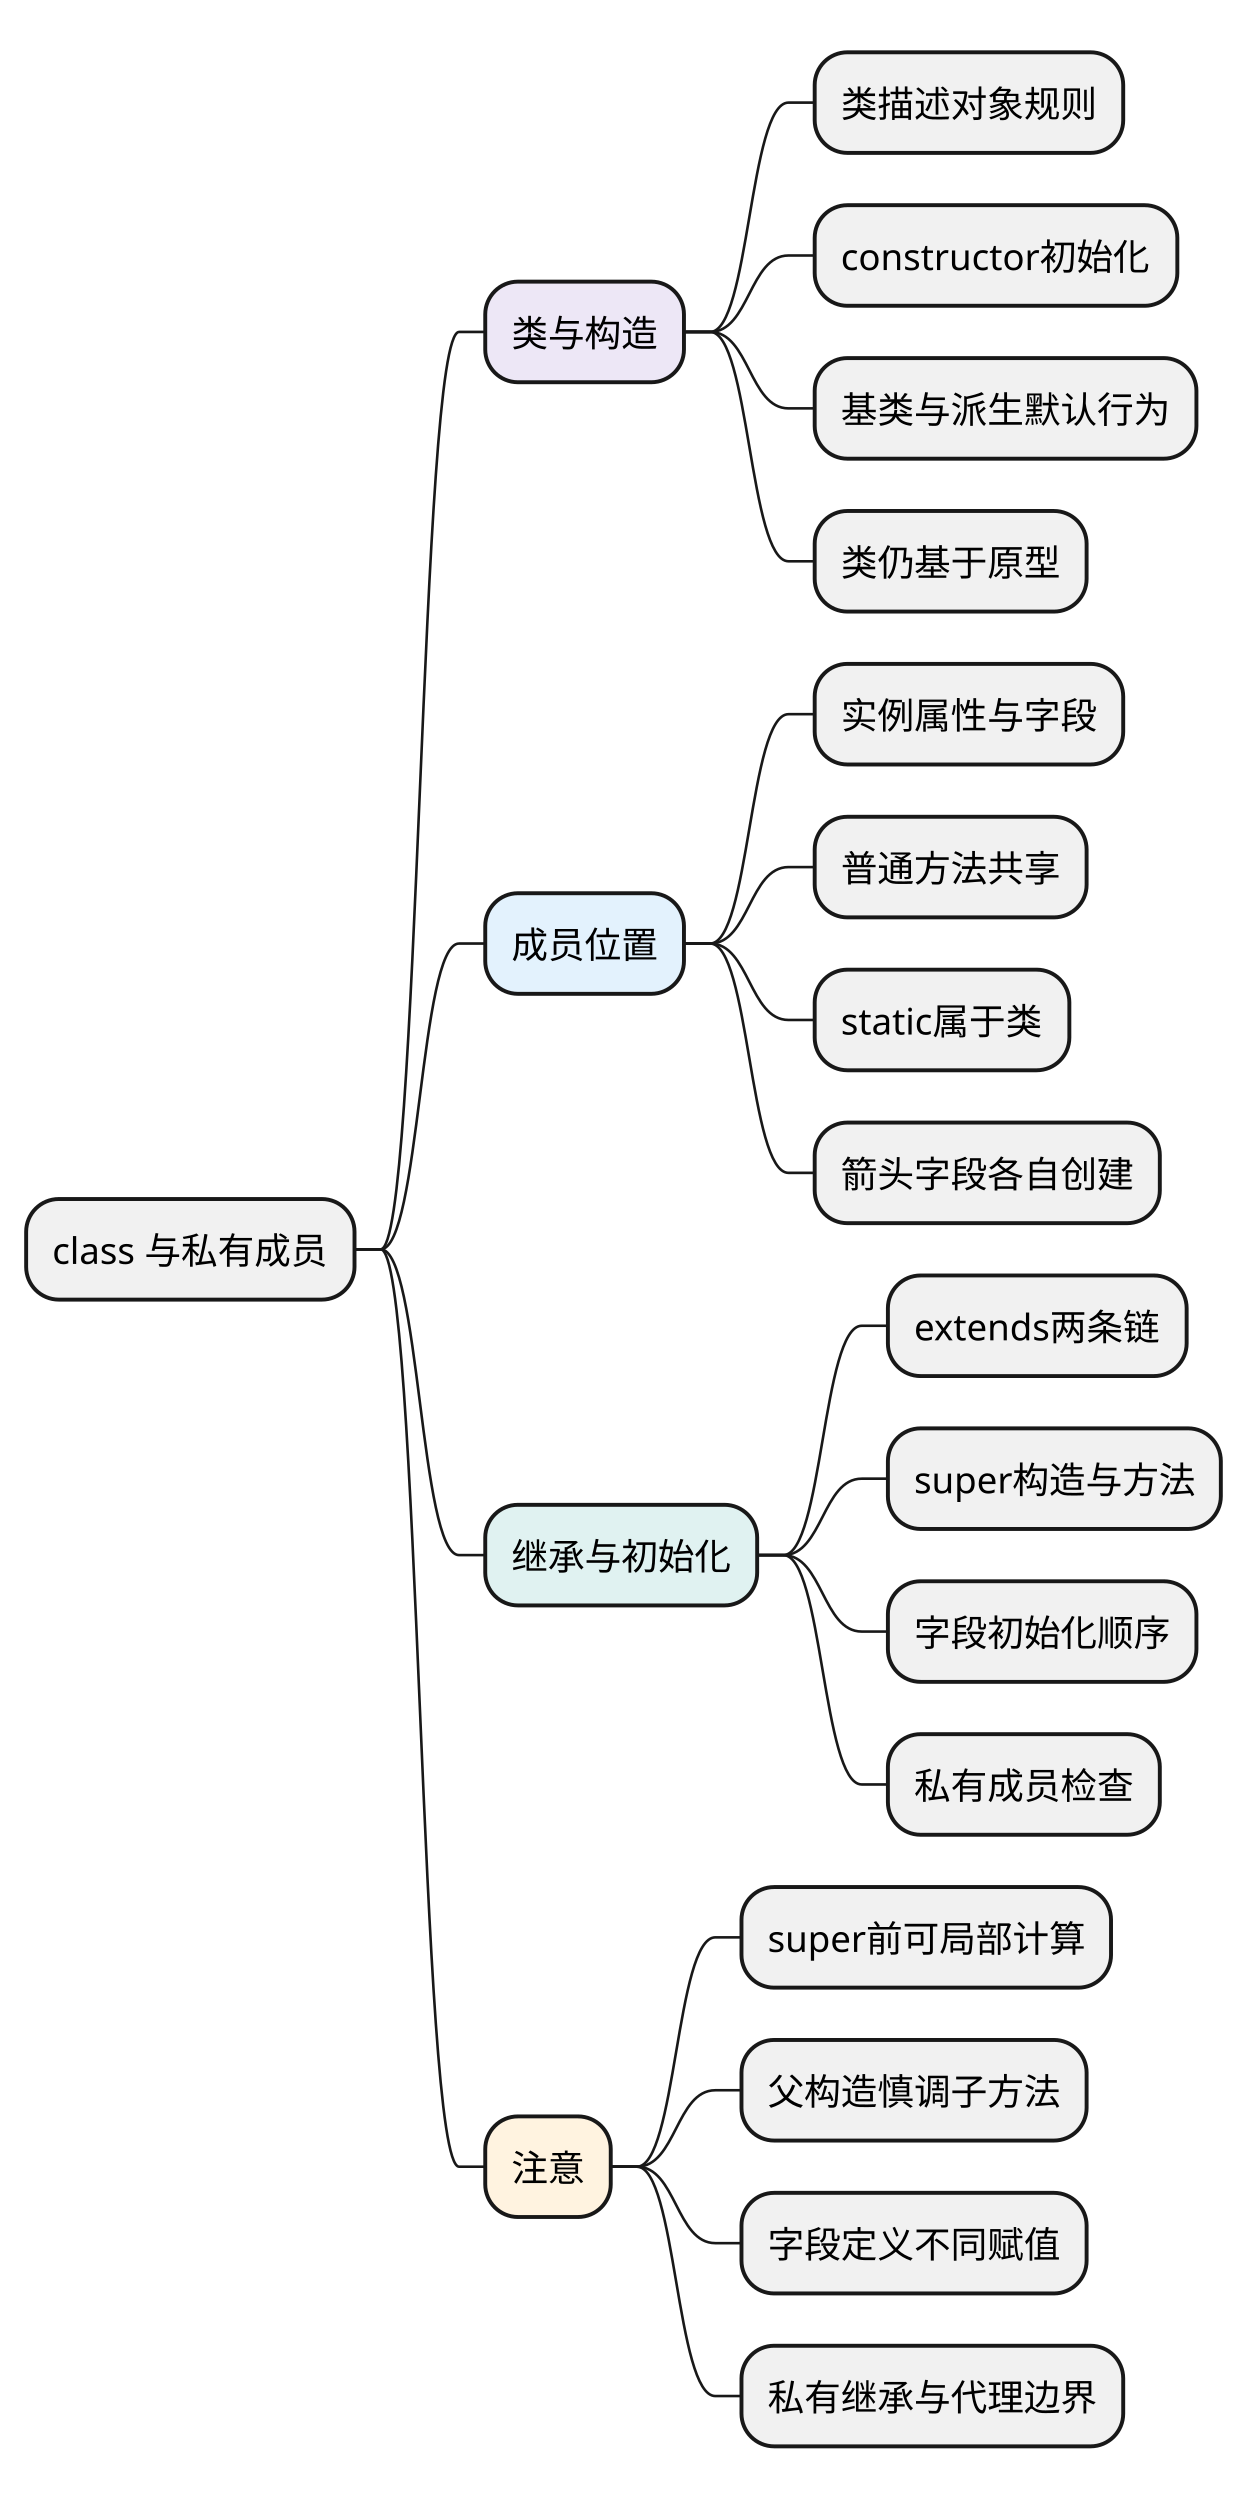
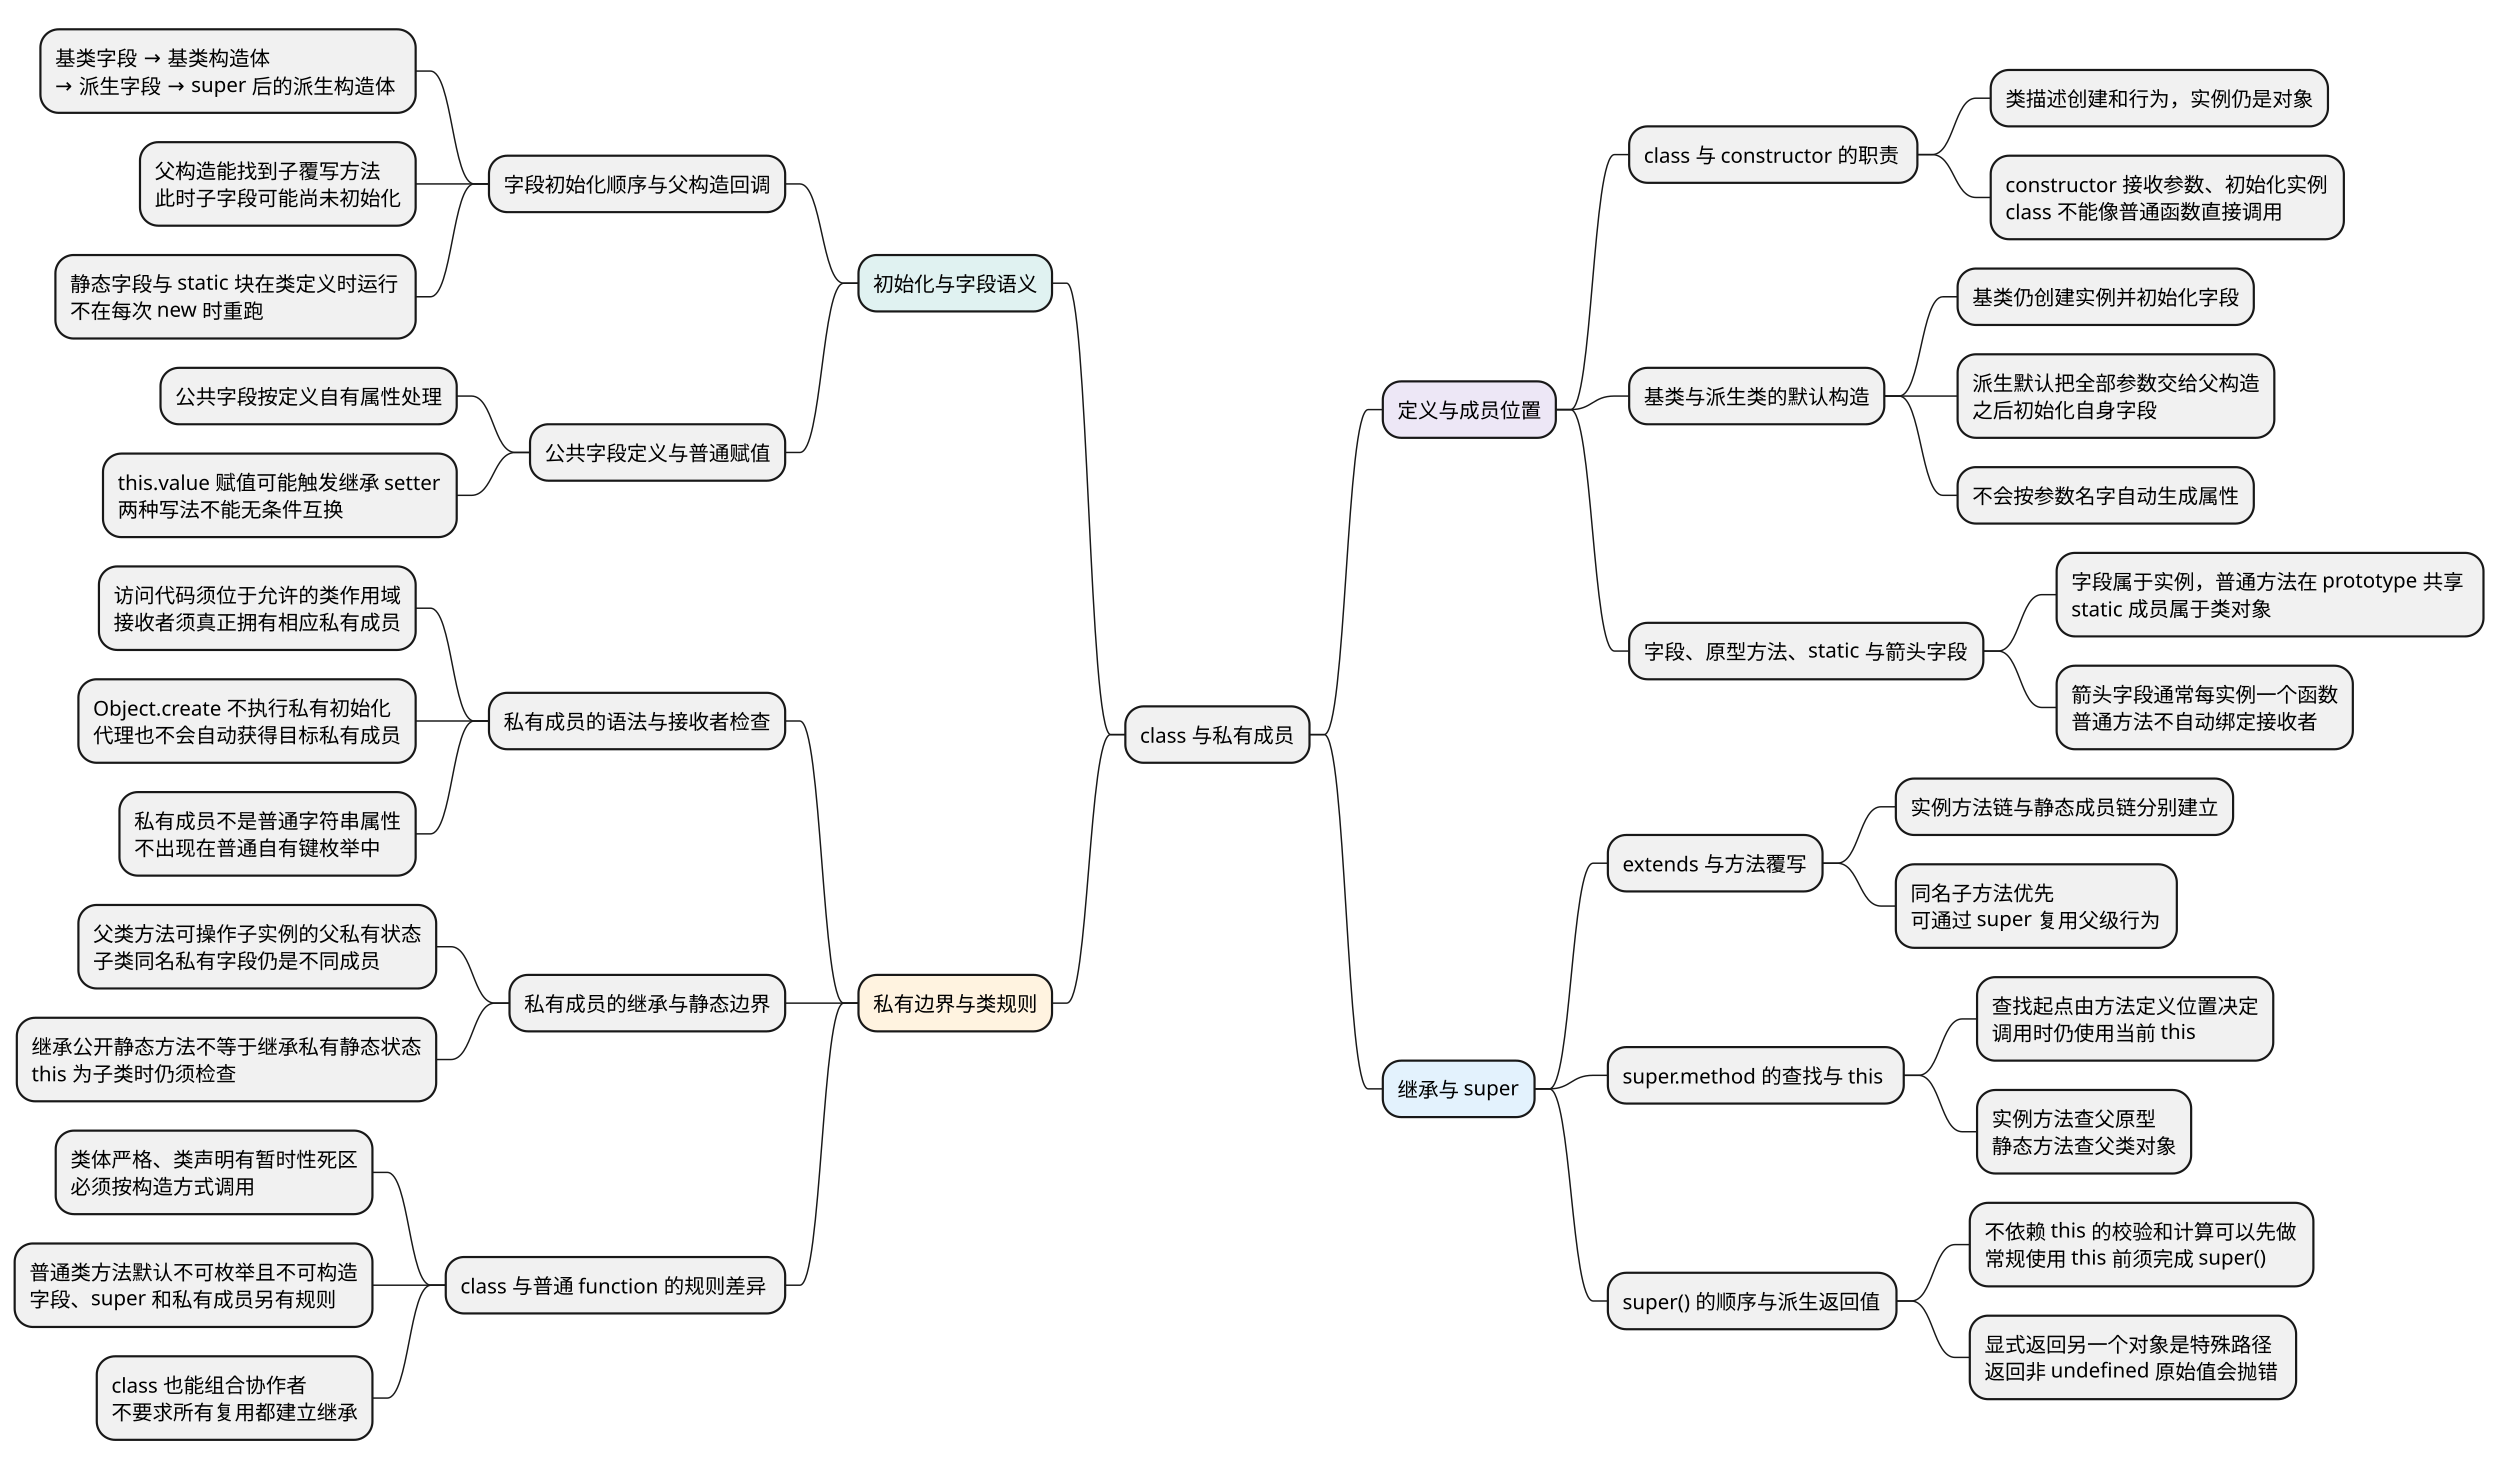
- <svg xmlns="http://www.w3.org/2000/svg" contentStyleType="text/css" data-diagram-type="MINDMAP" height="996.875px" preserveAspectRatio="none" style="width:497px;height:996px;background:#FFFFFF;" version="1.1" viewBox="0 0 497 996" width="497.917px" zoomAndPan="magnify">
+ <svg xmlns="http://www.w3.org/2000/svg" contentStyleType="text/css" data-diagram-type="MINDMAP" height="1044.792px" preserveAspectRatio="none" style="width:1776px;height:1044px;background:#FFFFFF;" version="1.1" viewBox="0 0 1776 1044" width="1776.042px" zoomAndPan="magnify">
  <defs />
  <g>
-     <rect fill="#F1F1F1" height="40.081" rx="13.021" ry="13.021" style="stroke:#181818;stroke-width:1.562;" width="130.821" x="10.417" y="477.689" />
-     <text fill="#000000" font-family="Microsoft YaHei" font-size="14.583" lengthAdjust="spacing" textLength="109.987" x="20.833" y="503.536">class 与私有成员</text>
-     <rect fill="#EDE7F6" height="40.081" rx="13.021" ry="13.021" style="stroke:#181818;stroke-width:1.562;" width="79.167" x="193.321" y="112.204" />
-     <text fill="#000000" font-family="Microsoft YaHei" font-size="14.583" lengthAdjust="spacing" textLength="58.333" x="203.737" y="138.052">类与构造</text>
-     <rect fill="#F1F1F1" height="40.081" rx="13.021" ry="13.021" style="stroke:#181818;stroke-width:1.562;" width="122.917" x="324.571" y="20.833" />
-     <text fill="#000000" font-family="Microsoft YaHei" font-size="14.583" lengthAdjust="spacing" textLength="102.083" x="334.987" y="46.681">类描述对象规则</text>
-     <path d="M272.487,132.245 L282.904,132.245 C298.529,132.245 298.529,40.874 314.154,40.874 L324.571,40.874" fill="none" style="stroke:#181818;stroke-width:1.042;" />
-     <rect fill="#F1F1F1" height="40.081" rx="13.021" ry="13.021" style="stroke:#181818;stroke-width:1.562;" width="144.478" x="324.571" y="81.747" />
-     <text fill="#000000" font-family="Microsoft YaHei" font-size="14.583" lengthAdjust="spacing" textLength="123.645" x="334.987" y="107.595">constructor初始化</text>
-     <path d="M272.487,132.245 L282.904,132.245 C298.529,132.245 298.529,101.788 314.154,101.788 L324.571,101.788" fill="none" style="stroke:#181818;stroke-width:1.042;" />
-     <rect fill="#F1F1F1" height="40.081" rx="13.021" ry="13.021" style="stroke:#181818;stroke-width:1.562;" width="152.083" x="324.571" y="142.661" />
-     <text fill="#000000" font-family="Microsoft YaHei" font-size="14.583" lengthAdjust="spacing" textLength="131.25" x="334.987" y="168.509">基类与派生默认行为</text>
-     <path d="M272.487,132.245 L282.904,132.245 C298.529,132.245 298.529,162.702 314.154,162.702 L324.571,162.702" fill="none" style="stroke:#181818;stroke-width:1.042;" />
-     <rect fill="#F1F1F1" height="40.081" rx="13.021" ry="13.021" style="stroke:#181818;stroke-width:1.562;" width="108.333" x="324.571" y="203.576" />
-     <text fill="#000000" font-family="Microsoft YaHei" font-size="14.583" lengthAdjust="spacing" textLength="87.5" x="334.987" y="229.423">类仍基于原型</text>
-     <path d="M272.487,132.245 L282.904,132.245 C298.529,132.245 298.529,223.616 314.154,223.616 L324.571,223.616" fill="none" style="stroke:#181818;stroke-width:1.042;" />
-     <path d="M141.237,497.729 L151.654,497.729 C167.279,497.729 167.279,132.245 182.904,132.245 L193.321,132.245" fill="none" style="stroke:#181818;stroke-width:1.042;" />
-     <rect fill="#E3F2FD" height="40.081" rx="13.021" ry="13.021" style="stroke:#181818;stroke-width:1.562;" width="79.167" x="193.321" y="355.861" />
-     <text fill="#000000" font-family="Microsoft YaHei" font-size="14.583" lengthAdjust="spacing" textLength="58.333" x="203.737" y="381.708">成员位置</text>
-     <rect fill="#F1F1F1" height="40.081" rx="13.021" ry="13.021" style="stroke:#181818;stroke-width:1.562;" width="122.917" x="324.571" y="264.49" />
-     <text fill="#000000" font-family="Microsoft YaHei" font-size="14.583" lengthAdjust="spacing" textLength="102.083" x="334.987" y="290.337">实例属性与字段</text>
-     <path d="M272.487,375.901 L282.904,375.901 C298.529,375.901 298.529,284.53 314.154,284.53 L324.571,284.53" fill="none" style="stroke:#181818;stroke-width:1.042;" />
-     <rect fill="#F1F1F1" height="40.081" rx="13.021" ry="13.021" style="stroke:#181818;stroke-width:1.562;" width="108.333" x="324.571" y="325.404" />
-     <text fill="#000000" font-family="Microsoft YaHei" font-size="14.583" lengthAdjust="spacing" textLength="87.5" x="334.987" y="351.251">普通方法共享</text>
-     <path d="M272.487,375.901 L282.904,375.901 C298.529,375.901 298.529,345.444 314.154,345.444 L324.571,345.444" fill="none" style="stroke:#181818;stroke-width:1.042;" />
-     <rect fill="#F1F1F1" height="40.081" rx="13.021" ry="13.021" style="stroke:#181818;stroke-width:1.562;" width="101.455" x="324.571" y="386.318" />
-     <text fill="#000000" font-family="Microsoft YaHei" font-size="14.583" lengthAdjust="spacing" textLength="80.621" x="334.987" y="412.165">static属于类</text>
-     <path d="M272.487,375.901 L282.904,375.901 C298.529,375.901 298.529,406.358 314.154,406.358 L324.571,406.358" fill="none" style="stroke:#181818;stroke-width:1.042;" />
-     <rect fill="#F1F1F1" height="40.081" rx="13.021" ry="13.021" style="stroke:#181818;stroke-width:1.562;" width="137.5" x="324.571" y="447.232" />
-     <text fill="#000000" font-family="Microsoft YaHei" font-size="14.583" lengthAdjust="spacing" textLength="116.667" x="334.987" y="473.079">箭头字段各自创建</text>
-     <path d="M272.487,375.901 L282.904,375.901 C298.529,375.901 298.529,467.272 314.154,467.272 L324.571,467.272" fill="none" style="stroke:#181818;stroke-width:1.042;" />
-     <path d="M141.237,497.729 L151.654,497.729 C167.279,497.729 167.279,375.901 182.904,375.901 L193.321,375.901" fill="none" style="stroke:#181818;stroke-width:1.042;" />
-     <rect fill="#E0F2F1" height="40.081" rx="13.021" ry="13.021" style="stroke:#181818;stroke-width:1.562;" width="108.333" x="193.321" y="599.517" />
-     <text fill="#000000" font-family="Microsoft YaHei" font-size="14.583" lengthAdjust="spacing" textLength="87.5" x="203.737" y="625.365">继承与初始化</text>
-     <rect fill="#F1F1F1" height="40.081" rx="13.021" ry="13.021" style="stroke:#181818;stroke-width:1.562;" width="119.022" x="353.737" y="508.146" />
-     <text fill="#000000" font-family="Microsoft YaHei" font-size="14.583" lengthAdjust="spacing" textLength="98.188" x="364.154" y="533.994">extends两条链</text>
-     <path d="M301.654,619.558 L312.071,619.558 C327.696,619.558 327.696,528.187 343.321,528.187 L353.737,528.187" fill="none" style="stroke:#181818;stroke-width:1.042;" />
-     <rect fill="#F1F1F1" height="40.081" rx="13.021" ry="13.021" style="stroke:#181818;stroke-width:1.562;" width="132.644" x="353.737" y="569.06" />
-     <text fill="#000000" font-family="Microsoft YaHei" font-size="14.583" lengthAdjust="spacing" textLength="111.81" x="364.154" y="594.908">super构造与方法</text>
-     <path d="M301.654,619.558 L312.071,619.558 C327.696,619.558 327.696,589.101 343.321,589.101 L353.737,589.101" fill="none" style="stroke:#181818;stroke-width:1.042;" />
-     <rect fill="#F1F1F1" height="40.081" rx="13.021" ry="13.021" style="stroke:#181818;stroke-width:1.562;" width="122.917" x="353.737" y="629.974" />
-     <text fill="#000000" font-family="Microsoft YaHei" font-size="14.583" lengthAdjust="spacing" textLength="102.083" x="364.154" y="655.822">字段初始化顺序</text>
-     <path d="M301.654,619.558 L312.071,619.558 C327.696,619.558 327.696,650.015 343.321,650.015 L353.737,650.015" fill="none" style="stroke:#181818;stroke-width:1.042;" />
-     <rect fill="#F1F1F1" height="40.081" rx="13.021" ry="13.021" style="stroke:#181818;stroke-width:1.562;" width="108.333" x="353.737" y="690.889" />
-     <text fill="#000000" font-family="Microsoft YaHei" font-size="14.583" lengthAdjust="spacing" textLength="87.5" x="364.154" y="716.736">私有成员检查</text>
-     <path d="M301.654,619.558 L312.071,619.558 C327.696,619.558 327.696,710.929 343.321,710.929 L353.737,710.929" fill="none" style="stroke:#181818;stroke-width:1.042;" />
-     <path d="M141.237,497.729 L151.654,497.729 C167.279,497.729 167.279,619.558 182.904,619.558 L193.321,619.558" fill="none" style="stroke:#181818;stroke-width:1.042;" />
-     <rect fill="#FFF3E0" height="40.081" rx="13.021" ry="13.021" style="stroke:#181818;stroke-width:1.562;" width="50" x="193.321" y="843.174" />
-     <text fill="#000000" font-family="Microsoft YaHei" font-size="14.583" lengthAdjust="spacing" textLength="29.167" x="203.737" y="869.021">注意</text>
-     <rect fill="#F1F1F1" height="40.081" rx="13.021" ry="13.021" style="stroke:#181818;stroke-width:1.562;" width="147.227" x="295.404" y="751.803" />
-     <text fill="#000000" font-family="Microsoft YaHei" font-size="14.583" lengthAdjust="spacing" textLength="126.394" x="305.821" y="777.65">super前可局部计算</text>
-     <path d="M243.321,863.214 L253.737,863.214 C269.362,863.214 269.362,771.843 284.987,771.843 L295.404,771.843" fill="none" style="stroke:#181818;stroke-width:1.042;" />
-     <rect fill="#F1F1F1" height="40.081" rx="13.021" ry="13.021" style="stroke:#181818;stroke-width:1.562;" width="137.5" x="295.404" y="812.717" />
-     <text fill="#000000" font-family="Microsoft YaHei" font-size="14.583" lengthAdjust="spacing" textLength="116.667" x="305.821" y="838.564">父构造慎调子方法</text>
-     <path d="M243.321,863.214 L253.737,863.214 C269.362,863.214 269.362,832.757 284.987,832.757 L295.404,832.757" fill="none" style="stroke:#181818;stroke-width:1.042;" />
-     <rect fill="#F1F1F1" height="40.081" rx="13.021" ry="13.021" style="stroke:#181818;stroke-width:1.562;" width="137.5" x="295.404" y="873.631" />
-     <text fill="#000000" font-family="Microsoft YaHei" font-size="14.583" lengthAdjust="spacing" textLength="116.667" x="305.821" y="899.478">字段定义不同赋值</text>
-     <path d="M243.321,863.214 L253.737,863.214 C269.362,863.214 269.362,893.671 284.987,893.671 L295.404,893.671" fill="none" style="stroke:#181818;stroke-width:1.042;" />
-     <rect fill="#F1F1F1" height="40.081" rx="13.021" ry="13.021" style="stroke:#181818;stroke-width:1.562;" width="152.083" x="295.404" y="934.545" />
-     <text fill="#000000" font-family="Microsoft YaHei" font-size="14.583" lengthAdjust="spacing" textLength="131.25" x="305.821" y="960.392">私有继承与代理边界</text>
-     <path d="M243.321,863.214 L253.737,863.214 C269.362,863.214 269.362,954.585 284.987,954.585 L295.404,954.585" fill="none" style="stroke:#181818;stroke-width:1.042;" />
-     <path d="M141.237,497.729 L151.654,497.729 C167.279,497.729 167.279,863.214 182.904,863.214 L193.321,863.214" fill="none" style="stroke:#181818;stroke-width:1.042;" />
+     <rect fill="#F1F1F1" height="40.081" rx="13.021" ry="13.021" style="stroke:#181818;stroke-width:1.562;" width="130.821" x="799.448" y="501.803" />
+     <text fill="#000000" font-family="Microsoft YaHei" font-size="14.583" lengthAdjust="spacing" textLength="109.987" x="809.864" y="527.65">class 与私有成员</text>
+     <rect fill="#EDE7F6" height="40.081" rx="13.021" ry="13.021" style="stroke:#181818;stroke-width:1.562;" width="122.917" x="982.352" y="270.942" />
+     <text fill="#000000" font-family="Microsoft YaHei" font-size="14.583" lengthAdjust="spacing" textLength="102.083" x="992.768" y="296.789">定义与成员位置</text>
+     <rect fill="#F1F1F1" height="40.081" rx="13.021" ry="13.021" style="stroke:#181818;stroke-width:1.562;" width="204.763" x="1157.352" y="89.785" />
+     <text fill="#000000" font-family="Microsoft YaHei" font-size="14.583" lengthAdjust="spacing" textLength="183.929" x="1167.768" y="115.633">class 与 constructor 的职责</text>
+     <rect fill="#F1F1F1" height="40.081" rx="13.021" ry="13.021" style="stroke:#181818;stroke-width:1.562;" width="239.583" x="1414.198" y="49.705" />
+     <text fill="#000000" font-family="Microsoft YaHei" font-size="14.583" lengthAdjust="spacing" textLength="218.75" x="1424.614" y="75.552">类描述创建和行为，实例仍是对象</text>
+     <path d="M1362.114,109.826 L1372.531,109.826 C1388.156,109.826 1388.156,69.745 1403.781,69.745 L1414.198,69.745" fill="none" style="stroke:#181818;stroke-width:1.042;" />
+     <rect fill="#F1F1F1" height="59.328" rx="13.021" ry="13.021" style="stroke:#181818;stroke-width:1.562;" width="250.877" x="1414.198" y="110.619" />
+     <text fill="#000000" font-family="Microsoft YaHei" font-size="14.583" lengthAdjust="spacing" textLength="230.043" x="1424.614" y="136.466">constructor 接收参数、初始化实例</text>
+     <text fill="#000000" font-family="Microsoft YaHei" font-size="14.583" lengthAdjust="spacing" textLength="197.487" x="1424.614" y="155.713">class 不能像普通函数直接调用</text>
+     <path d="M1362.114,109.826 L1372.531,109.826 C1388.156,109.826 1388.156,140.283 1403.781,140.283 L1414.198,140.283" fill="none" style="stroke:#181818;stroke-width:1.042;" />
+     <path d="M1105.268,290.982 L1115.685,290.982 C1131.31,290.982 1131.31,109.826 1146.935,109.826 L1157.352,109.826" fill="none" style="stroke:#181818;stroke-width:1.042;" />
+     <rect fill="#F1F1F1" height="40.081" rx="13.021" ry="13.021" style="stroke:#181818;stroke-width:1.562;" width="181.25" x="1157.352" y="261.318" />
+     <text fill="#000000" font-family="Microsoft YaHei" font-size="14.583" lengthAdjust="spacing" textLength="160.417" x="1167.768" y="287.165">基类与派生类的默认构造</text>
+     <rect fill="#F1F1F1" height="40.081" rx="13.021" ry="13.021" style="stroke:#181818;stroke-width:1.562;" width="210.417" x="1390.685" y="190.78" />
+     <text fill="#000000" font-family="Microsoft YaHei" font-size="14.583" lengthAdjust="spacing" textLength="189.583" x="1401.102" y="216.627">基类仍创建实例并初始化字段</text>
+     <path d="M1338.602,281.358 L1349.018,281.358 C1364.643,281.358 1364.643,210.821 1380.268,210.821 L1390.685,210.821" fill="none" style="stroke:#181818;stroke-width:1.042;" />
+     <rect fill="#F1F1F1" height="59.328" rx="13.021" ry="13.021" style="stroke:#181818;stroke-width:1.562;" width="225" x="1390.685" y="251.694" />
+     <text fill="#000000" font-family="Microsoft YaHei" font-size="14.583" lengthAdjust="spacing" textLength="204.167" x="1401.102" y="277.542">派生默认把全部参数交给父构造</text>
+     <text fill="#000000" font-family="Microsoft YaHei" font-size="14.583" lengthAdjust="spacing" textLength="131.25" x="1401.102" y="296.789">之后初始化自身字段</text>
+     <path d="M1338.602,281.358 L1349.018,281.358 C1364.643,281.358 1364.643,281.358 1380.268,281.358 L1390.685,281.358" fill="none" style="stroke:#181818;stroke-width:1.042;" />
+     <rect fill="#F1F1F1" height="40.081" rx="13.021" ry="13.021" style="stroke:#181818;stroke-width:1.562;" width="210.417" x="1390.685" y="331.856" />
+     <text fill="#000000" font-family="Microsoft YaHei" font-size="14.583" lengthAdjust="spacing" textLength="189.583" x="1401.102" y="357.703">不会按参数名字自动生成属性</text>
+     <path d="M1338.602,281.358 L1349.018,281.358 C1364.643,281.358 1364.643,351.896 1380.268,351.896 L1390.685,351.896" fill="none" style="stroke:#181818;stroke-width:1.042;" />
+     <path d="M1105.268,290.982 L1115.685,290.982 C1131.31,290.982 1131.31,281.358 1146.935,281.358 L1157.352,281.358" fill="none" style="stroke:#181818;stroke-width:1.042;" />
+     <rect fill="#F1F1F1" height="40.081" rx="13.021" ry="13.021" style="stroke:#181818;stroke-width:1.562;" width="251.603" x="1157.352" y="442.474" />
+     <text fill="#000000" font-family="Microsoft YaHei" font-size="14.583" lengthAdjust="spacing" textLength="230.77" x="1167.768" y="468.322">字段、原型方法、static 与箭头字段</text>
+     <rect fill="#F1F1F1" height="59.328" rx="13.021" ry="13.021" style="stroke:#181818;stroke-width:1.562;" width="303.229" x="1461.038" y="392.77" />
+     <text fill="#000000" font-family="Microsoft YaHei" font-size="14.583" lengthAdjust="spacing" textLength="282.395" x="1471.455" y="418.617">字段属于实例，普通方法在 prototype 共享</text>
+     <text fill="#000000" font-family="Microsoft YaHei" font-size="14.583" lengthAdjust="spacing" textLength="143.27" x="1471.455" y="437.865">static 成员属于类对象</text>
+     <path d="M1408.955,462.515 L1419.371,462.515 C1434.996,462.515 1434.996,422.434 1450.621,422.434 L1461.038,422.434" fill="none" style="stroke:#181818;stroke-width:1.042;" />
+     <rect fill="#F1F1F1" height="59.328" rx="13.021" ry="13.021" style="stroke:#181818;stroke-width:1.562;" width="210.417" x="1461.038" y="472.931" />
+     <text fill="#000000" font-family="Microsoft YaHei" font-size="14.583" lengthAdjust="spacing" textLength="189.583" x="1471.455" y="498.779">箭头字段通常每实例一个函数</text>
+     <text fill="#000000" font-family="Microsoft YaHei" font-size="14.583" lengthAdjust="spacing" textLength="175" x="1471.455" y="518.026">普通方法不自动绑定接收者</text>
+     <path d="M1408.955,462.515 L1419.371,462.515 C1434.996,462.515 1434.996,502.596 1450.621,502.596 L1461.038,502.596" fill="none" style="stroke:#181818;stroke-width:1.042;" />
+     <path d="M1105.268,290.982 L1115.685,290.982 C1131.31,290.982 1131.31,462.515 1146.935,462.515 L1157.352,462.515" fill="none" style="stroke:#181818;stroke-width:1.042;" />
+     <path d="M930.268,521.843 L940.685,521.843 C956.31,521.843 956.31,290.982 971.935,290.982 L982.352,290.982" fill="none" style="stroke:#181818;stroke-width:1.042;" />
+     <rect fill="#E3F2FD" height="40.081" rx="13.021" ry="13.021" style="stroke:#181818;stroke-width:1.562;" width="107.792" x="982.352" y="753.497" />
+     <text fill="#000000" font-family="Microsoft YaHei" font-size="14.583" lengthAdjust="spacing" textLength="86.959" x="992.768" y="779.344">继承与 super</text>
+     <rect fill="#F1F1F1" height="40.081" rx="13.021" ry="13.021" style="stroke:#181818;stroke-width:1.562;" width="152.504" x="1142.227" y="593.174" />
+     <text fill="#000000" font-family="Microsoft YaHei" font-size="14.583" lengthAdjust="spacing" textLength="131.67" x="1152.644" y="619.021">extends 与方法覆写</text>
+     <rect fill="#F1F1F1" height="40.081" rx="13.021" ry="13.021" style="stroke:#181818;stroke-width:1.562;" width="239.583" x="1346.814" y="553.093" />
+     <text fill="#000000" font-family="Microsoft YaHei" font-size="14.583" lengthAdjust="spacing" textLength="218.75" x="1357.231" y="578.94">实例方法链与静态成员链分别建立</text>
+     <path d="M1294.731,613.214 L1305.147,613.214 C1320.772,613.214 1320.772,573.133 1336.397,573.133 L1346.814,573.133" fill="none" style="stroke:#181818;stroke-width:1.042;" />
+     <rect fill="#F1F1F1" height="59.328" rx="13.021" ry="13.021" style="stroke:#181818;stroke-width:1.562;" width="199.607" x="1346.814" y="614.007" />
+     <text fill="#000000" font-family="Microsoft YaHei" font-size="14.583" lengthAdjust="spacing" textLength="102.083" x="1357.231" y="639.854">同名子方法优先</text>
+     <text fill="#000000" font-family="Microsoft YaHei" font-size="14.583" lengthAdjust="spacing" textLength="178.774" x="1357.231" y="659.102">可通过 super 复用父级行为</text>
+     <path d="M1294.731,613.214 L1305.147,613.214 C1320.772,613.214 1320.772,643.671 1336.397,643.671 L1346.814,643.671" fill="none" style="stroke:#181818;stroke-width:1.042;" />
+     <path d="M1090.144,773.537 L1100.561,773.537 C1116.186,773.537 1116.186,613.214 1131.811,613.214 L1142.227,613.214" fill="none" style="stroke:#181818;stroke-width:1.042;" />
+     <rect fill="#F1F1F1" height="40.081" rx="13.021" ry="13.021" style="stroke:#181818;stroke-width:1.562;" width="210.196" x="1142.227" y="743.873" />
+     <text fill="#000000" font-family="Microsoft YaHei" font-size="14.583" lengthAdjust="spacing" textLength="189.363" x="1152.644" y="769.721">super.method 的查找与 this</text>
+     <rect fill="#F1F1F1" height="59.328" rx="13.021" ry="13.021" style="stroke:#181818;stroke-width:1.562;" width="210.417" x="1404.506" y="694.169" />
+     <text fill="#000000" font-family="Microsoft YaHei" font-size="14.583" lengthAdjust="spacing" textLength="189.583" x="1414.923" y="720.016">查找起点由方法定义位置决定</text>
+     <text fill="#000000" font-family="Microsoft YaHei" font-size="14.583" lengthAdjust="spacing" textLength="146.026" x="1414.923" y="739.263">调用时仍使用当前 this</text>
+     <path d="M1352.423,763.913 L1362.84,763.913 C1378.465,763.913 1378.465,723.833 1394.09,723.833 L1404.506,723.833" fill="none" style="stroke:#181818;stroke-width:1.042;" />
+     <rect fill="#F1F1F1" height="59.328" rx="13.021" ry="13.021" style="stroke:#181818;stroke-width:1.562;" width="152.083" x="1404.506" y="774.33" />
+     <text fill="#000000" font-family="Microsoft YaHei" font-size="14.583" lengthAdjust="spacing" textLength="116.667" x="1414.923" y="800.178">实例方法查父原型</text>
+     <text fill="#000000" font-family="Microsoft YaHei" font-size="14.583" lengthAdjust="spacing" textLength="131.25" x="1414.923" y="819.425">静态方法查父类对象</text>
+     <path d="M1352.423,763.913 L1362.84,763.913 C1378.465,763.913 1378.465,803.994 1394.09,803.994 L1404.506,803.994" fill="none" style="stroke:#181818;stroke-width:1.042;" />
+     <path d="M1090.144,773.537 L1100.561,773.537 C1116.186,773.537 1116.186,763.913 1131.811,763.913 L1142.227,763.913" fill="none" style="stroke:#181818;stroke-width:1.042;" />
+     <rect fill="#F1F1F1" height="40.081" rx="13.021" ry="13.021" style="stroke:#181818;stroke-width:1.562;" width="205.033" x="1142.227" y="904.196" />
+     <text fill="#000000" font-family="Microsoft YaHei" font-size="14.583" lengthAdjust="spacing" textLength="184.2" x="1152.644" y="930.043">super() 的顺序与派生返回值</text>
+     <rect fill="#F1F1F1" height="59.328" rx="13.021" ry="13.021" style="stroke:#181818;stroke-width:1.562;" width="244.091" x="1399.344" y="854.492" />
+     <text fill="#000000" font-family="Microsoft YaHei" font-size="14.583" lengthAdjust="spacing" textLength="223.257" x="1409.761" y="880.339">不依赖 this 的校验和计算可以先做</text>
+     <text fill="#000000" font-family="Microsoft YaHei" font-size="14.583" lengthAdjust="spacing" textLength="203.291" x="1409.761" y="899.587">常规使用 this 前须完成 super()</text>
+     <path d="M1347.261,924.237 L1357.677,924.237 C1373.302,924.237 1373.302,884.156 1388.927,884.156 L1399.344,884.156" fill="none" style="stroke:#181818;stroke-width:1.042;" />
+     <rect fill="#F1F1F1" height="59.328" rx="13.021" ry="13.021" style="stroke:#181818;stroke-width:1.562;" width="231.815" x="1399.344" y="934.653" />
+     <text fill="#000000" font-family="Microsoft YaHei" font-size="14.583" lengthAdjust="spacing" textLength="204.167" x="1409.761" y="960.501">显式返回另一个对象是特殊路径</text>
+     <text fill="#000000" font-family="Microsoft YaHei" font-size="14.583" lengthAdjust="spacing" textLength="210.981" x="1409.761" y="979.748">返回非 undefined 原始值会抛错</text>
+     <path d="M1347.261,924.237 L1357.677,924.237 C1373.302,924.237 1373.302,964.317 1388.927,964.317 L1399.344,964.317" fill="none" style="stroke:#181818;stroke-width:1.042;" />
+     <path d="M1090.144,773.537 L1100.561,773.537 C1116.186,773.537 1116.186,924.237 1131.811,924.237 L1142.227,924.237" fill="none" style="stroke:#181818;stroke-width:1.042;" />
+     <path d="M930.268,521.843 L940.685,521.843 C956.31,521.843 956.31,773.537 971.935,773.537 L982.352,773.537" fill="none" style="stroke:#181818;stroke-width:1.042;" />
+     <rect fill="#E0F2F1" height="40.081" rx="13.021" ry="13.021" style="stroke:#181818;stroke-width:1.562;" width="137.5" x="609.864" y="181.156" />
+     <text fill="#000000" font-family="Microsoft YaHei" font-size="14.583" lengthAdjust="spacing" textLength="116.667" x="620.281" y="207.004">初始化与字段语义</text>
+     <rect fill="#F1F1F1" height="40.081" rx="13.021" ry="13.021" style="stroke:#181818;stroke-width:1.562;" width="210.417" x="347.364" y="110.619" />
+     <text fill="#000000" font-family="Microsoft YaHei" font-size="14.583" lengthAdjust="spacing" textLength="189.583" x="357.781" y="136.466">字段初始化顺序与父构造回调</text>
+     <rect fill="#F1F1F1" height="59.328" rx="13.021" ry="13.021" style="stroke:#181818;stroke-width:1.562;" width="266.571" x="28.71" y="20.833" />
+     <text fill="#000000" font-family="Microsoft YaHei" font-size="14.583" lengthAdjust="spacing" textLength="154.464" x="39.127" y="46.681">基类字段 → 基类构造体</text>
+     <text fill="#000000" font-family="Microsoft YaHei" font-size="14.583" lengthAdjust="spacing" textLength="245.738" x="39.127" y="65.928">→ 派生字段 → super 后的派生构造体</text>
+     <path d="M347.364,130.659 L336.948,130.659 C321.323,130.659 321.323,50.497 305.698,50.497 L295.281,50.497" fill="none" style="stroke:#181818;stroke-width:1.042;" />
+     <rect fill="#F1F1F1" height="59.328" rx="13.021" ry="13.021" style="stroke:#181818;stroke-width:1.562;" width="195.833" x="99.448" y="100.995" />
+     <text fill="#000000" font-family="Microsoft YaHei" font-size="14.583" lengthAdjust="spacing" textLength="160.417" x="109.864" y="126.842">父构造能找到子覆写方法</text>
+     <text fill="#000000" font-family="Microsoft YaHei" font-size="14.583" lengthAdjust="spacing" textLength="175" x="109.864" y="146.09">此时子字段可能尚未初始化</text>
+     <path d="M347.364,130.659 L336.948,130.659 C321.323,130.659 321.323,130.659 305.698,130.659 L295.281,130.659" fill="none" style="stroke:#181818;stroke-width:1.042;" />
+     <rect fill="#F1F1F1" height="59.328" rx="13.021" ry="13.021" style="stroke:#181818;stroke-width:1.562;" width="255.918" x="39.363" y="181.156" />
+     <text fill="#000000" font-family="Microsoft YaHei" font-size="14.583" lengthAdjust="spacing" textLength="235.085" x="49.779" y="207.004">静态字段与 static 块在类定义时运行</text>
+     <text fill="#000000" font-family="Microsoft YaHei" font-size="14.583" lengthAdjust="spacing" textLength="139.489" x="49.779" y="226.251">不在每次 new 时重跑</text>
+     <path d="M347.364,130.659 L336.948,130.659 C321.323,130.659 321.323,210.821 305.698,210.821 L295.281,210.821" fill="none" style="stroke:#181818;stroke-width:1.042;" />
+     <path d="M609.864,201.197 L599.448,201.197 C583.823,201.197 583.823,130.659 568.198,130.659 L557.781,130.659" fill="none" style="stroke:#181818;stroke-width:1.042;" />
+     <rect fill="#F1F1F1" height="40.081" rx="13.021" ry="13.021" style="stroke:#181818;stroke-width:1.562;" width="181.25" x="376.531" y="301.399" />
+     <text fill="#000000" font-family="Microsoft YaHei" font-size="14.583" lengthAdjust="spacing" textLength="160.417" x="386.948" y="327.246">公共字段定义与普通赋值</text>
+     <rect fill="#F1F1F1" height="40.081" rx="13.021" ry="13.021" style="stroke:#181818;stroke-width:1.562;" width="210.417" x="114.031" y="261.318" />
+     <text fill="#000000" font-family="Microsoft YaHei" font-size="14.583" lengthAdjust="spacing" textLength="189.583" x="124.448" y="287.165">公共字段按定义自有属性处理</text>
+     <path d="M376.531,321.439 L366.114,321.439 C350.489,321.439 350.489,281.358 334.864,281.358 L324.448,281.358" fill="none" style="stroke:#181818;stroke-width:1.042;" />
+     <rect fill="#F1F1F1" height="59.328" rx="13.021" ry="13.021" style="stroke:#181818;stroke-width:1.562;" width="251.276" x="73.172" y="322.232" />
+     <text fill="#000000" font-family="Microsoft YaHei" font-size="14.583" lengthAdjust="spacing" textLength="230.442" x="83.589" y="348.079">this.value 赋值可能触发继承 setter</text>
+     <text fill="#000000" font-family="Microsoft YaHei" font-size="14.583" lengthAdjust="spacing" textLength="160.417" x="83.589" y="367.327">两种写法不能无条件互换</text>
+     <path d="M376.531,321.439 L366.114,321.439 C350.489,321.439 350.489,351.896 334.864,351.896 L324.448,351.896" fill="none" style="stroke:#181818;stroke-width:1.042;" />
+     <path d="M609.864,201.197 L599.448,201.197 C583.823,201.197 583.823,321.439 568.198,321.439 L557.781,321.439" fill="none" style="stroke:#181818;stroke-width:1.042;" />
+     <path d="M799.448,521.843 L789.031,521.843 C773.406,521.843 773.406,201.197 757.781,201.197 L747.364,201.197" fill="none" style="stroke:#181818;stroke-width:1.042;" />
+     <rect fill="#FFF3E0" height="40.081" rx="13.021" ry="13.021" style="stroke:#181818;stroke-width:1.562;" width="137.5" x="609.864" y="692.583" />
+     <text fill="#000000" font-family="Microsoft YaHei" font-size="14.583" lengthAdjust="spacing" textLength="116.667" x="620.281" y="718.43">私有边界与类规则</text>
+     <rect fill="#F1F1F1" height="40.081" rx="13.021" ry="13.021" style="stroke:#181818;stroke-width:1.562;" width="210.417" x="347.364" y="492.179" />
+     <text fill="#000000" font-family="Microsoft YaHei" font-size="14.583" lengthAdjust="spacing" textLength="189.583" x="357.781" y="518.026">私有成员的语法与接收者检查</text>
+     <rect fill="#F1F1F1" height="59.328" rx="13.021" ry="13.021" style="stroke:#181818;stroke-width:1.562;" width="225" x="70.281" y="402.394" />
+     <text fill="#000000" font-family="Microsoft YaHei" font-size="14.583" lengthAdjust="spacing" textLength="204.167" x="80.698" y="428.241">访问代码须位于允许的类作用域</text>
+     <text fill="#000000" font-family="Microsoft YaHei" font-size="14.583" lengthAdjust="spacing" textLength="204.167" x="80.698" y="447.488">接收者须真正拥有相应私有成员</text>
+     <path d="M347.364,512.219 L336.948,512.219 C321.323,512.219 321.323,432.058 305.698,432.058 L295.281,432.058" fill="none" style="stroke:#181818;stroke-width:1.042;" />
+     <rect fill="#F1F1F1" height="59.328" rx="13.021" ry="13.021" style="stroke:#181818;stroke-width:1.562;" width="239.583" x="55.698" y="482.555" />
+     <text fill="#000000" font-family="Microsoft YaHei" font-size="14.583" lengthAdjust="spacing" textLength="213.53" x="66.114" y="508.402">Object.create 不执行私有初始化</text>
+     <text fill="#000000" font-family="Microsoft YaHei" font-size="14.583" lengthAdjust="spacing" textLength="218.75" x="66.114" y="527.65">代理也不会自动获得目标私有成员</text>
+     <path d="M347.364,512.219 L336.948,512.219 C321.323,512.219 321.323,512.219 305.698,512.219 L295.281,512.219" fill="none" style="stroke:#181818;stroke-width:1.042;" />
+     <rect fill="#F1F1F1" height="59.328" rx="13.021" ry="13.021" style="stroke:#181818;stroke-width:1.562;" width="210.417" x="84.864" y="562.717" />
+     <text fill="#000000" font-family="Microsoft YaHei" font-size="14.583" lengthAdjust="spacing" textLength="189.583" x="95.281" y="588.564">私有成员不是普通字符串属性</text>
+     <text fill="#000000" font-family="Microsoft YaHei" font-size="14.583" lengthAdjust="spacing" textLength="175" x="95.281" y="607.812">不出现在普通自有键枚举中</text>
+     <path d="M347.364,512.219 L336.948,512.219 C321.323,512.219 321.323,592.381 305.698,592.381 L295.281,592.381" fill="none" style="stroke:#181818;stroke-width:1.042;" />
+     <path d="M609.864,712.623 L599.448,712.623 C583.823,712.623 583.823,512.219 568.198,512.219 L557.781,512.219" fill="none" style="stroke:#181818;stroke-width:1.042;" />
+     <rect fill="#F1F1F1" height="40.081" rx="13.021" ry="13.021" style="stroke:#181818;stroke-width:1.562;" width="195.833" x="361.948" y="692.583" />
+     <text fill="#000000" font-family="Microsoft YaHei" font-size="14.583" lengthAdjust="spacing" textLength="175" x="372.364" y="718.43">私有成员的继承与静态边界</text>
+     <rect fill="#F1F1F1" height="59.328" rx="13.021" ry="13.021" style="stroke:#181818;stroke-width:1.562;" width="254.167" x="55.698" y="642.878" />
+     <text fill="#000000" font-family="Microsoft YaHei" font-size="14.583" lengthAdjust="spacing" textLength="233.333" x="66.114" y="668.726">父类方法可操作子实例的父私有状态</text>
+     <text fill="#000000" font-family="Microsoft YaHei" font-size="14.583" lengthAdjust="spacing" textLength="204.167" x="66.114" y="687.973">子类同名私有字段仍是不同成员</text>
+     <path d="M361.948,712.623 L351.531,712.623 C335.906,712.623 335.906,672.542 320.281,672.542 L309.864,672.542" fill="none" style="stroke:#181818;stroke-width:1.042;" />
+     <rect fill="#F1F1F1" height="59.328" rx="13.021" ry="13.021" style="stroke:#181818;stroke-width:1.562;" width="297.917" x="11.948" y="723.04" />
+     <text fill="#000000" font-family="Microsoft YaHei" font-size="14.583" lengthAdjust="spacing" textLength="277.083" x="22.364" y="748.887">继承公开静态方法不等于继承私有静态状态</text>
+     <text fill="#000000" font-family="Microsoft YaHei" font-size="14.583" lengthAdjust="spacing" textLength="146.026" x="22.364" y="768.135">this 为子类时仍须检查</text>
+     <path d="M361.948,712.623 L351.531,712.623 C335.906,712.623 335.906,752.704 320.281,752.704 L309.864,752.704" fill="none" style="stroke:#181818;stroke-width:1.042;" />
+     <path d="M609.864,712.623 L599.448,712.623 C583.823,712.623 583.823,712.623 568.198,712.623 L557.781,712.623" fill="none" style="stroke:#181818;stroke-width:1.042;" />
+     <rect fill="#F1F1F1" height="40.081" rx="13.021" ry="13.021" style="stroke:#181818;stroke-width:1.562;" width="241.114" x="316.667" y="892.987" />
+     <text fill="#000000" font-family="Microsoft YaHei" font-size="14.583" lengthAdjust="spacing" textLength="220.281" x="327.083" y="918.834">class 与普通 function 的规则差异</text>
+     <rect fill="#F1F1F1" height="59.328" rx="13.021" ry="13.021" style="stroke:#181818;stroke-width:1.562;" width="225" x="39.583" y="803.201" />
+     <text fill="#000000" font-family="Microsoft YaHei" font-size="14.583" lengthAdjust="spacing" textLength="204.167" x="50" y="829.049">类体严格、类声明有暂时性死区</text>
+     <text fill="#000000" font-family="Microsoft YaHei" font-size="14.583" lengthAdjust="spacing" textLength="131.25" x="50" y="848.296">必须按构造方式调用</text>
+     <path d="M316.667,913.027 L306.25,913.027 C290.625,913.027 290.625,832.865 275,832.865 L264.583,832.865" fill="none" style="stroke:#181818;stroke-width:1.042;" />
+     <rect fill="#F1F1F1" height="59.328" rx="13.021" ry="13.021" style="stroke:#181818;stroke-width:1.562;" width="254.167" x="10.417" y="883.363" />
+     <text fill="#000000" font-family="Microsoft YaHei" font-size="14.583" lengthAdjust="spacing" textLength="233.333" x="20.833" y="909.21">普通类方法默认不可枚举且不可构造</text>
+     <text fill="#000000" font-family="Microsoft YaHei" font-size="14.583" lengthAdjust="spacing" textLength="218.209" x="20.833" y="928.458">字段、super 和私有成员另有规则</text>
+     <path d="M316.667,913.027 L306.25,913.027 C290.625,913.027 290.625,913.027 275,913.027 L264.583,913.027" fill="none" style="stroke:#181818;stroke-width:1.042;" />
+     <rect fill="#F1F1F1" height="59.328" rx="13.021" ry="13.021" style="stroke:#181818;stroke-width:1.562;" width="195.833" x="68.75" y="963.524" />
+     <text fill="#000000" font-family="Microsoft YaHei" font-size="14.583" lengthAdjust="spacing" textLength="139.154" x="79.167" y="989.372">class 也能组合协作者</text>
+     <text fill="#000000" font-family="Microsoft YaHei" font-size="14.583" lengthAdjust="spacing" textLength="175" x="79.167" y="1008.619">不要求所有复用都建立继承</text>
+     <path d="M316.667,913.027 L306.25,913.027 C290.625,913.027 290.625,993.188 275,993.188 L264.583,993.188" fill="none" style="stroke:#181818;stroke-width:1.042;" />
+     <path d="M609.864,712.623 L599.448,712.623 C583.823,712.623 583.823,913.027 568.198,913.027 L557.781,913.027" fill="none" style="stroke:#181818;stroke-width:1.042;" />
+     <path d="M799.448,521.843 L789.031,521.843 C773.406,521.843 773.406,712.623 757.781,712.623 L747.364,712.623" fill="none" style="stroke:#181818;stroke-width:1.042;" />
  </g>
</svg>
